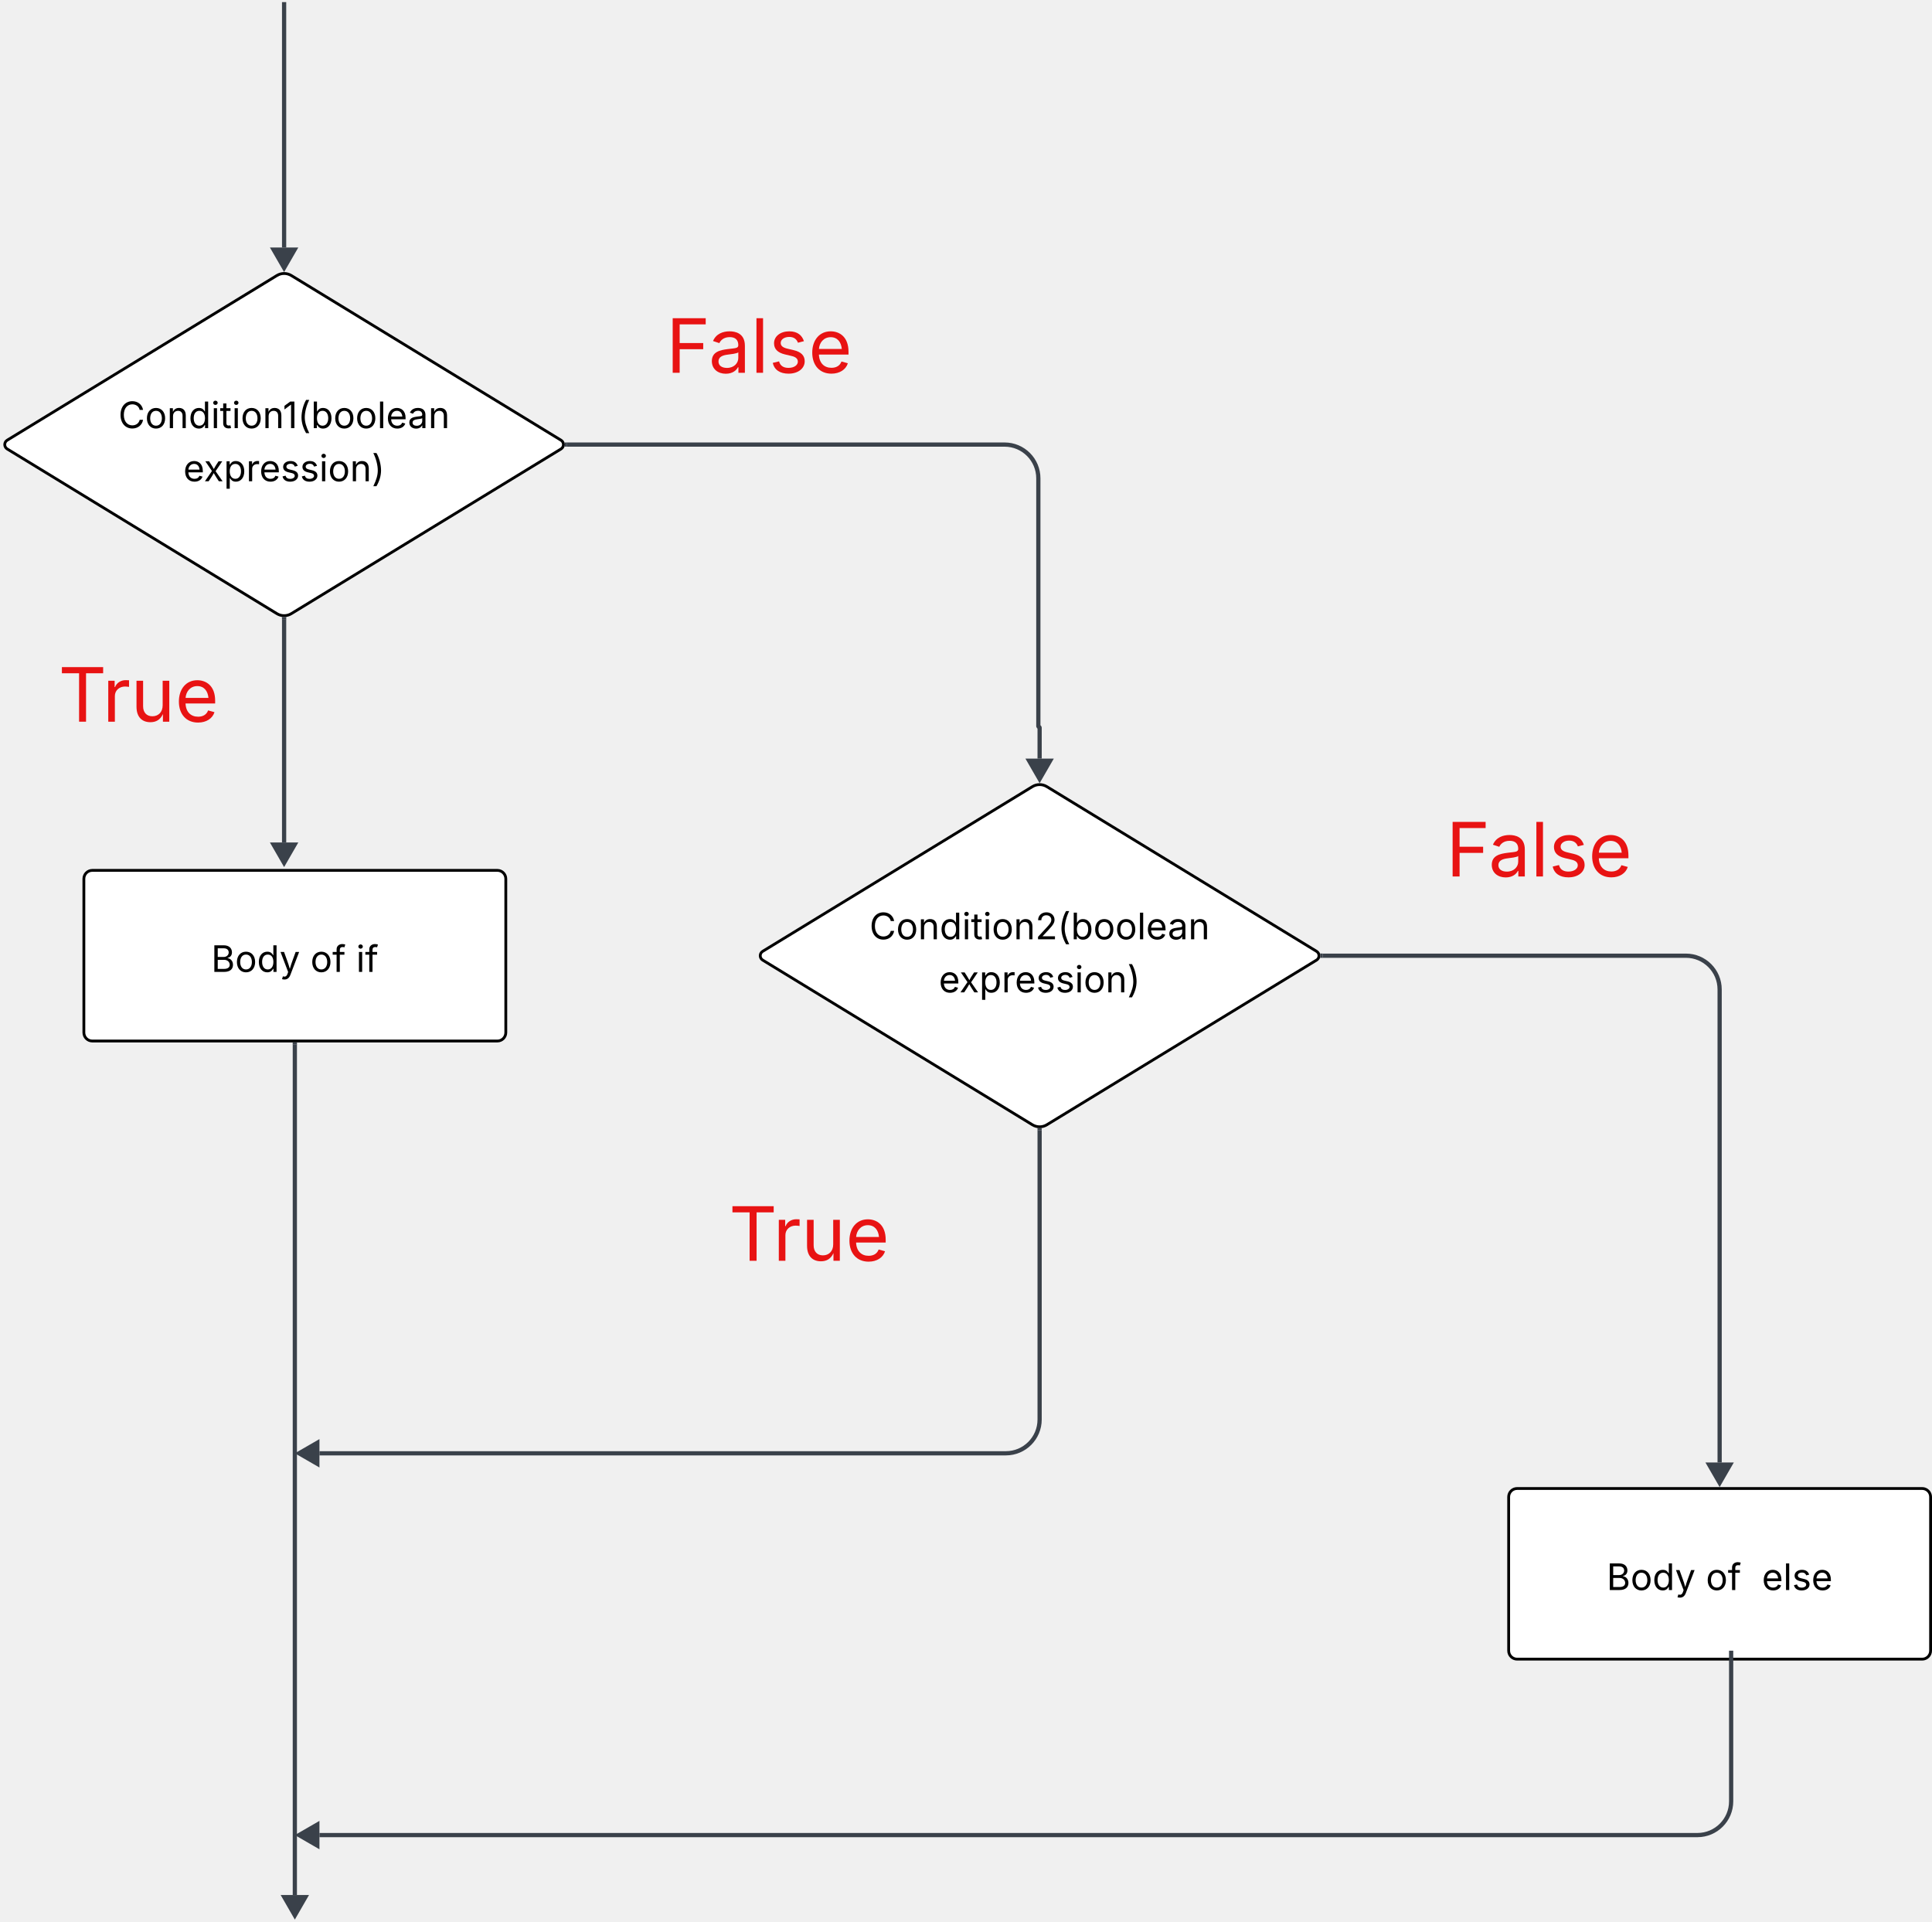
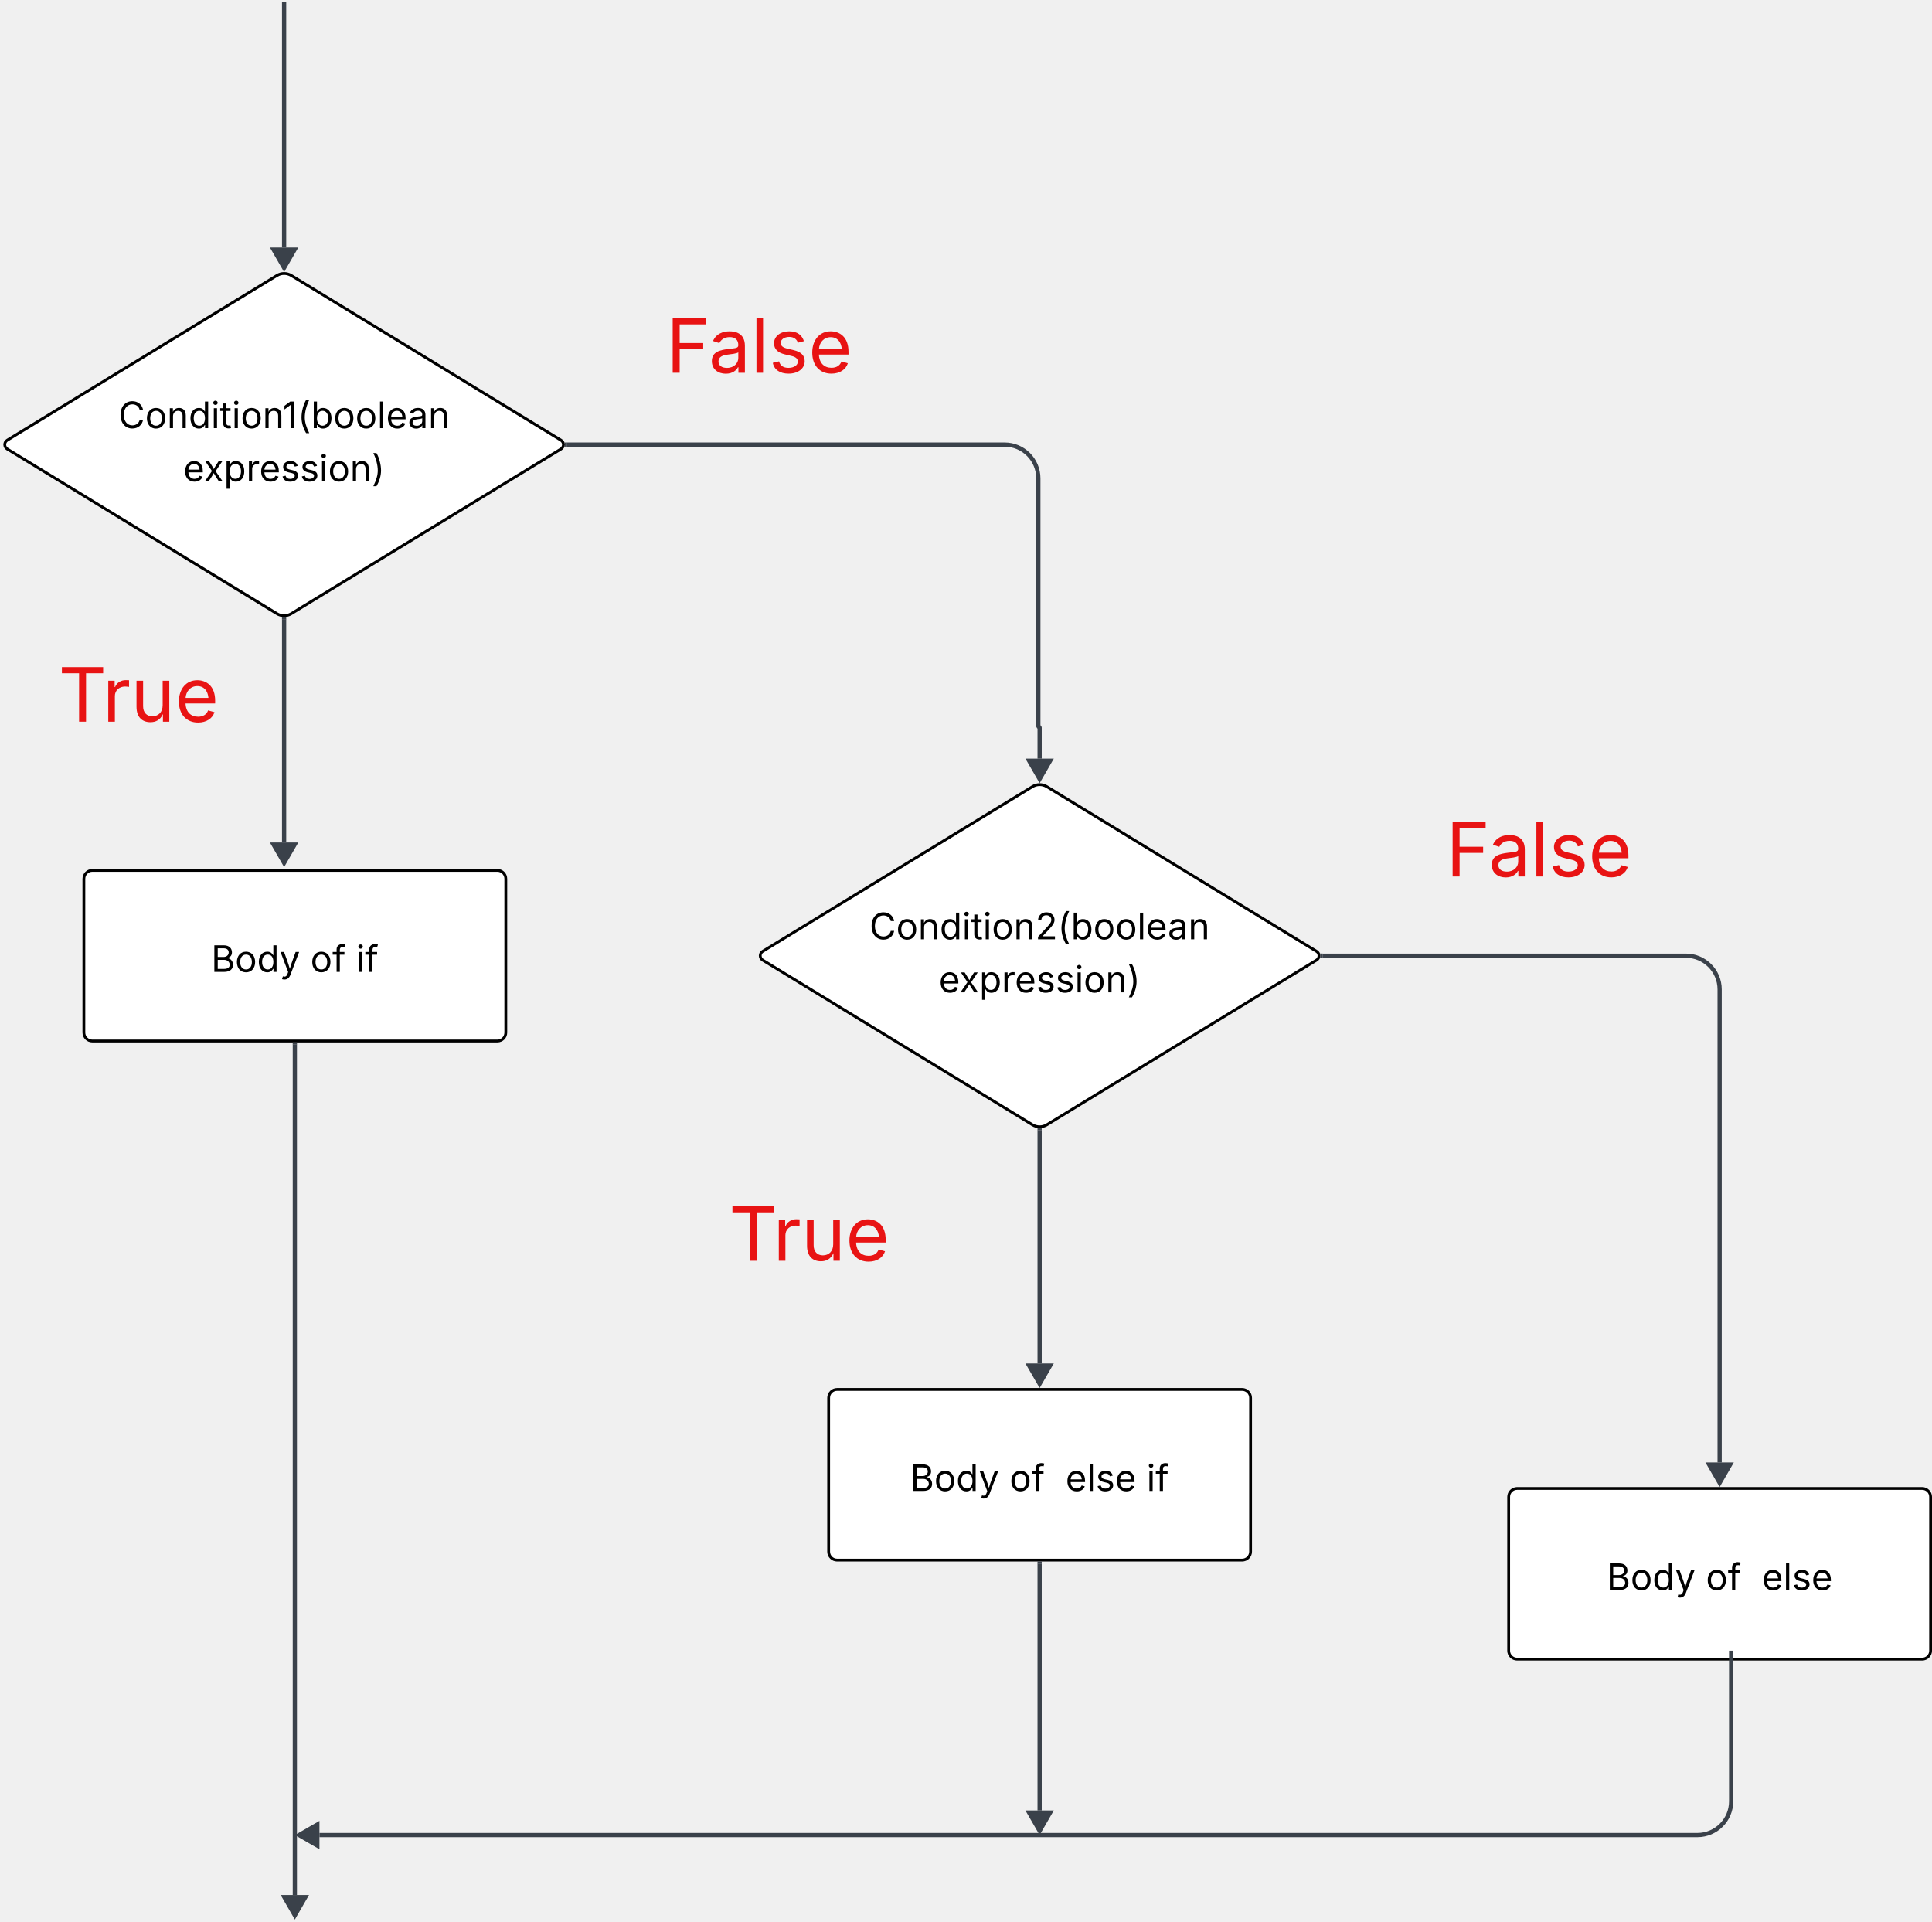
<svg xmlns="http://www.w3.org/2000/svg" xmlns:ns1="lucid" xmlns:xlink="http://www.w3.org/1999/xlink" width="1373.68" height="1366.33">
  <g transform="translate(-3644.166 -206.5407)" ns1:page-tab-id="0_0">
    <path d="M3846.17 209.54V382.5M3846.17 209.58v-1.54" stroke="#3a414a" stroke-width="3" fill="none" />
    <path d="M3846.17 397l-7.5-13h15z" stroke="#3a414a" stroke-width="3" fill="#3a414a" />
    <path d="M3841.05 402.43a9.83 9.83 0 0 1 10.24 0l191.74 117.08a3.66 3.66 0 0 1 0 6.26L3851.3 642.84a9.83 9.83 0 0 1-10.26 0L3649.3 525.76a3.66 3.66 0 0 1 0-6.25z" stroke="#000" stroke-width="2" fill="#fff" />
    <use xlink:href="#a" transform="matrix(1,0,0,1,3649.166,404.2999) translate(79.14807 106.6562)" />
    <use xlink:href="#b" transform="matrix(1,0,0,1,3649.166,404.2999) translate(125.3146 144.407)" />
    <path d="M3846.17 646.78v158.77" stroke="#3a414a" stroke-width="3" fill="none" />
    <path d="M3844.98 645.22l1.2.06 1.17-.06.3-.05v1.65h-2.96v-1.65z" stroke="#3a414a" stroke-width=".05" fill="#3a414a" />
    <path d="M3846.17 820.04l-7.5-13h15z" stroke="#3a414a" stroke-width="3" fill="#3a414a" />
    <path d="M3703.8 831.37a6 6 0 0 1 6-6h288a6 6 0 0 1 6 6V940.7a6 6 0 0 1-6 6h-288a6 6 0 0 1-6-6z" stroke="#000" stroke-width="2" fill="#fff" />
    <use xlink:href="#c" transform="matrix(1,0,0,1,3708.795,830.374) translate(85.49072 67.1875)" />
    <use xlink:href="#d" transform="matrix(1,0,0,1,3708.795,830.374) translate(156.064 67.1875)" />
    <use xlink:href="#e" transform="matrix(1,0,0,1,3708.795,830.374) translate(188.5894 67.1875)" />
    <path d="M3680.63 668.76a6 6 0 0 1 6-6h112.12a6 6 0 0 1 6 6v62.54a6 6 0 0 1-6 6h-112.12a6 6 0 0 1-6-6z" fill="none" />
    <use xlink:href="#f" transform="matrix(1,0,0,1,3685.627,667.7601) translate(0 51.90104)" />
    <path d="M4047.3 522.63h311.14a24 24 0 0 1 24 24v176.3a.45.45 0 0 0 .46.46.45.45 0 0 1 .45.45v22.05" stroke="#3a414a" stroke-width="3" fill="none" />
    <path d="M4047.34 524.1h-1.8l.17-.52.1-.95-.1-.95-.16-.52h1.8z" stroke="#3a414a" stroke-width=".05" fill="#3a414a" />
    <path d="M4383.35 760.4l-7.5-13h15z" stroke="#3a414a" stroke-width="3" fill="#3a414a" />
    <path d="M4112.78 420.7a6 6 0 0 1 6-6h130.3a6 6 0 0 1 6 6v62.53a6 6 0 0 1-6 6h-130.3a6 6 0 0 1-6-6z" fill="none" />
    <use xlink:href="#g" transform="matrix(1,0,0,1,4117.779,419.6897) translate(0 51.90104)" />
    <path d="M4378.23 765.83a9.83 9.83 0 0 1 10.24 0l191.76 117.08a3.66 3.66 0 0 1 0 6.27l-191.76 117.08a9.83 9.83 0 0 1-10.24 0l-191.76-117.08a3.66 3.66 0 0 1 0-6.26z" stroke="#000" stroke-width="2" fill="#fff" />
    <use xlink:href="#h" transform="matrix(1,0,0,1,4186.351,767.7073) translate(75.99328 106.6562)" />
    <use xlink:href="#b" transform="matrix(1,0,0,1,4186.351,767.7073) translate(125.3146 144.407)" />
-     <path d="M4383.35 1010.2v205.63a24 24 0 0 1-24 24H3871.3" stroke="#3a414a" stroke-width="3" fill="none" />
+     <path d="M4383.35 1010.2v165.75" stroke="#3a414a" stroke-width="3" fill="none" />
    <path d="M4382.17 1008.62l1.18.07 1.2-.08.28-.04v1.65h-2.95v-1.65z" stroke="#3a414a" stroke-width=".05" fill="#3a414a" />
-     <path d="M3856.8 1239.83l13-7.5v15z" stroke="#3a414a" stroke-width="3" fill="#3a414a" />
+     <path d="M4383.35 1190.44l-7.5-13h15z" stroke="#3a414a" stroke-width="3" fill="#3a414a" />
    <path d="M3853.8 949.2v604.68" stroke="#3a414a" stroke-width="3" fill="none" />
    <path d="M3855.27 949.25h-2.95v-1.54h2.95z" stroke="#3a414a" stroke-width=".05" fill="#3a414a" />
    <path d="M3853.8 1568.37l-7.5-13h15z" stroke="#3a414a" stroke-width="3" fill="#3a414a" />
    <path d="M4157.4 1052.05a6 6 0 0 1 6-6h112.12a6 6 0 0 1 6 6v62.54a6 6 0 0 1-6 6H4163.4a6 6 0 0 1-6-6z" fill="none" />
    <use xlink:href="#f" transform="matrix(1,0,0,1,4162.391,1051.05) translate(0 51.90104)" />
    <path d="M4667.3 778.8a6 6 0 0 1 6-6h130.3a6 6 0 0 1 6 6v62.55a6 6 0 0 1-6 6h-130.3a6 6 0 0 1-6-6z" fill="none" />
    <use xlink:href="#g" transform="matrix(1,0,0,1,4672.311,777.8125) translate(0 51.90104)" />
    <path d="M4584.5 886.04h258.35a24 24 0 0 1 24 24v336.33" stroke="#3a414a" stroke-width="3" fill="none" />
    <path d="M4584.53 887.52h-1.8l.16-.53.1-.96-.1-.95-.17-.53h1.8z" stroke="#3a414a" stroke-width=".05" fill="#3a414a" />
    <path d="M4866.85 1260.86l-7.5-13h15z" stroke="#3a414a" stroke-width="3" fill="#3a414a" />
    <path d="M4716.85 1270.86a6 6 0 0 1 6-6h288a6 6 0 0 1 6 6v109.33a6 6 0 0 1-6 6h-288a6 6 0 0 1-6-6z" stroke="#000" stroke-width="2" fill="#fff" />
    <use xlink:href="#c" transform="matrix(1,0,0,1,4721.849,1269.858) translate(64.62598 67.1875)" />
    <use xlink:href="#i" transform="matrix(1,0,0,1,4721.849,1269.858) translate(135.1992 67.1875)" />
    <use xlink:href="#j" transform="matrix(1,0,0,1,4721.849,1269.858) translate(175.0371 67.1875)" />
    <path d="M4875.04 1381.66v105.62a24 24 0 0 1-24 24H3871.3M4875.04 1381.7v-1.54" stroke="#3a414a" stroke-width="3" fill="none" />
    <path d="M3856.8 1511.28l13-7.5v15z" stroke="#3a414a" stroke-width="3" fill="#3a414a" />
+     <path d="M4233.35 1200.44a6 6 0 0 1 6-6h288a6 6 0 0 1 6 6v109.34a6 6 0 0 1-6 6h-288a6 6 0 0 1-6-6z" stroke="#000" stroke-width="2" fill="#fff" />
+     <g>
+       <use xlink:href="#c" transform="matrix(1,0,0,1,4238.351,1199.443) translate(53.00977 67.1875)" />
+       <use xlink:href="#i" transform="matrix(1,0,0,1,4238.351,1199.443) translate(123.583 67.1875)" />
+       <use xlink:href="#k" transform="matrix(1,0,0,1,4238.351,1199.443) translate(163.4209 67.1875)" />
+       <use xlink:href="#e" transform="matrix(1,0,0,1,4238.351,1199.443) translate(221.0703 67.1875)" />
+     </g>
+     <path d="M4383.35 1318.28v175.5" stroke="#3a414a" stroke-width="3" fill="none" />
+     <path d="M4384.83 1318.32h-2.95v-1.54h2.95z" stroke="#3a414a" stroke-width=".05" fill="#3a414a" />
+     <path d="M4383.35 1508.28l-7.5-13h15z" stroke="#3a414a" stroke-width="3" fill="#3a414a" />
    <defs>
-       <path d="M783 20c-382 0-661-292-661-764 0-473 279-766 661-766 302 0 548 182 601 489h-190c-42-204-217-313-411-313-268 0-476 208-476 590 0 381 209 588 476 588 195 0 369-110 411-313h190c-52 303-296 489-601 489" id="k" />
-       <path d="M613 24c-304 0-509-231-509-576 0-350 205-580 509-580 305 0 511 230 511 580 0 345-206 576-511 576zm0-161c226 0 329-195 329-415 0-222-103-419-329-419-223 0-326 196-326 419 0 220 103 415 326 415" id="l" />
-       <path d="M338-670V0H158v-1118h173l1 207c72-158 192-221 342-221 226 0 378 139 378 422V0H872v-695c0-172-96-275-252-275-161 0-282 109-282 300" id="m" />
-       <path d="M577 24c-279 0-473-224-473-580 0-354 195-576 474-576 218 0 287 134 324 193h14v-551h180V0H922v-173h-20C865-111 790 24 577 24zm27-161c203 0 314-172 314-421 0-247-108-413-314-413-212 0-317 181-317 413 0 235 108 421 317 421" id="n" />
-       <path d="M158 0v-1118h180V0H158zm91-1301c-68 0-125-53-125-119s57-119 125-119c69 0 126 53 126 119s-57 119-126 119" id="o" />
-       <path d="M598-1118v154H368v674c0 100 37 144 132 144 23 0 62-6 92-12L629-6c-37 13-88 20-134 20-193 0-307-107-307-290v-688H20v-154h168v-266h180v266h230" id="p" />
-       <path d="M653-1490V0H466v-1314h-10L96-1047v-204l324-239h233" id="q" />
-       <path d="M218-607c0-325 108-727 258-974h175c-155 315-250 682-250 974 0 265 78 531 250 886H476C306-10 218-315 218-607" id="r" />
-       <path d="M677 24c-213 0-288-135-325-197h-20V0H158v-1490h180v551h14c37-59 106-193 324-193 279 0 474 222 474 576 0 356-194 580-473 580zm-27-161c209 0 317-186 317-421 0-232-105-413-317-413-206 0-314 166-314 413 0 249 111 421 314 421" id="s" />
-       <path d="M338-1490V0H158v-1490h180" id="t" />
-       <path d="M628 24c-324 0-524-230-524-574 0-343 198-582 503-582 237 0 487 146 487 559v75H286c9 234 145 362 343 362 132 0 231-58 273-172l174 48C1024-91 857 24 628 24zM287-650h624c-17-190-120-322-304-322-192 0-309 151-320 322" id="u" />
-       <path d="M471 26C259 26 90-98 90-318c0-256 228-303 435-329 202-27 287-16 287-108 0-139-79-219-234-219-161 0-248 86-283 164l-173-57c86-203 278-265 451-265 150 0 419 46 419 395V0H815v-152h-12C765-73 660 26 471 26zm31-159c199 0 310-134 310-271v-155c-30 35-226 55-295 64-131 17-246 59-246 186 0 116 97 176 231 176" id="v" />
+       <path d="M783 20c-382 0-661-292-661-764 0-473 279-766 661-766 302 0 548 182 601 489h-190c-42-204-217-313-411-313-268 0-476 208-476 590 0 381 209 588 476 588 195 0 369-110 411-313h190c-52 303-296 489-601 489" id="l" />
+       <path d="M613 24c-304 0-509-231-509-576 0-350 205-580 509-580 305 0 511 230 511 580 0 345-206 576-511 576zm0-161c226 0 329-195 329-415 0-222-103-419-329-419-223 0-326 196-326 419 0 220 103 415 326 415" id="m" />
+       <path d="M338-670V0H158v-1118h173l1 207c72-158 192-221 342-221 226 0 378 139 378 422V0H872v-695c0-172-96-275-252-275-161 0-282 109-282 300" id="n" />
+       <path d="M577 24c-279 0-473-224-473-580 0-354 195-576 474-576 218 0 287 134 324 193h14v-551h180V0H922v-173h-20C865-111 790 24 577 24zm27-161c203 0 314-172 314-421 0-247-108-413-314-413-212 0-317 181-317 413 0 235 108 421 317 421" id="o" />
+       <path d="M158 0v-1118h180V0H158zm91-1301c-68 0-125-53-125-119s57-119 125-119c69 0 126 53 126 119s-57 119-126 119" id="p" />
+       <path d="M598-1118v154H368v674c0 100 37 144 132 144 23 0 62-6 92-12L629-6c-37 13-88 20-134 20-193 0-307-107-307-290v-688H20v-154h168v-266h180v266h230" id="q" />
+       <path d="M653-1490V0H466v-1314h-10L96-1047v-204l324-239h233" id="r" />
+       <path d="M218-607c0-325 108-727 258-974h175c-155 315-250 682-250 974 0 265 78 531 250 886H476C306-10 218-315 218-607" id="s" />
+       <path d="M677 24c-213 0-288-135-325-197h-20V0H158v-1490h180v551h14c37-59 106-193 324-193 279 0 474 222 474 576 0 356-194 580-473 580zm-27-161c209 0 317-186 317-421 0-232-105-413-317-413-206 0-314 166-314 413 0 249 111 421 314 421" id="t" />
+       <path d="M338-1490V0H158v-1490h180" id="u" />
+       <path d="M628 24c-324 0-524-230-524-574 0-343 198-582 503-582 237 0 487 146 487 559v75H286c9 234 145 362 343 362 132 0 231-58 273-172l174 48C1024-91 857 24 628 24zM287-650h624c-17-190-120-322-304-322-192 0-309 151-320 322" id="v" />
+       <path d="M471 26C259 26 90-98 90-318c0-256 228-303 435-329 202-27 287-16 287-108 0-139-79-219-234-219-161 0-248 86-283 164l-173-57c86-203 278-265 451-265 150 0 419 46 419 395V0H815v-152h-12C765-73 660 26 471 26zm31-159c199 0 310-134 310-271v-155c-30 35-226 55-295 64-131 17-246 59-246 186 0 116 97 176 231 176" id="w" />
      <g id="a">
-         <use transform="matrix(0.01269531,0,0,0.01269531,0,0)" xlink:href="#k" />
-         <use transform="matrix(0.01269531,0,0,0.01269531,18.99219,0)" xlink:href="#l" />
-         <use transform="matrix(0.01269531,0,0,0.01269531,34.58203,0)" xlink:href="#m" />
-         <use transform="matrix(0.01269531,0,0,0.01269531,49.94336,0)" xlink:href="#n" />
-         <use transform="matrix(0.01269531,0,0,0.01269531,65.86328,0)" xlink:href="#o" />
-         <use transform="matrix(0.01269531,0,0,0.01269531,72.16016,0)" xlink:href="#p" />
-         <use transform="matrix(0.01269531,0,0,0.01269531,80.66602,0)" xlink:href="#o" />
-         <use transform="matrix(0.01269531,0,0,0.01269531,86.96289,0)" xlink:href="#l" />
-         <use transform="matrix(0.01269531,0,0,0.01269531,102.5527,0)" xlink:href="#m" />
-         <use transform="matrix(0.01269531,0,0,0.01269531,116.8857,0)" xlink:href="#q" />
-         <use transform="matrix(0.01269531,0,0,0.01269531,127.4609,0)" xlink:href="#r" />
-         <use transform="matrix(0.01269531,0,0,0.01269531,136.9443,0)" xlink:href="#s" />
-         <use transform="matrix(0.01269531,0,0,0.01269531,152.8643,0)" xlink:href="#l" />
-         <use transform="matrix(0.01269531,0,0,0.01269531,168.4541,0)" xlink:href="#l" />
-         <use transform="matrix(0.01269531,0,0,0.01269531,184.0439,0)" xlink:href="#t" />
-         <use transform="matrix(0.01269531,0,0,0.01269531,190.3408,0)" xlink:href="#u" />
-         <use transform="matrix(0.01269531,0,0,0.01269531,205.7529,0)" xlink:href="#v" />
-         <use transform="matrix(0.01269531,0,0,0.01269531,220.3525,0)" xlink:href="#m" />
+         <use transform="matrix(0.01269531,0,0,0.01269531,0,0)" xlink:href="#l" />
+         <use transform="matrix(0.01269531,0,0,0.01269531,18.99219,0)" xlink:href="#m" />
+         <use transform="matrix(0.01269531,0,0,0.01269531,34.58203,0)" xlink:href="#n" />
+         <use transform="matrix(0.01269531,0,0,0.01269531,49.94336,0)" xlink:href="#o" />
+         <use transform="matrix(0.01269531,0,0,0.01269531,65.86328,0)" xlink:href="#p" />
+         <use transform="matrix(0.01269531,0,0,0.01269531,72.16016,0)" xlink:href="#q" />
+         <use transform="matrix(0.01269531,0,0,0.01269531,80.66602,0)" xlink:href="#p" />
+         <use transform="matrix(0.01269531,0,0,0.01269531,86.96289,0)" xlink:href="#m" />
+         <use transform="matrix(0.01269531,0,0,0.01269531,102.5527,0)" xlink:href="#n" />
+         <use transform="matrix(0.01269531,0,0,0.01269531,116.8857,0)" xlink:href="#r" />
+         <use transform="matrix(0.01269531,0,0,0.01269531,127.4609,0)" xlink:href="#s" />
+         <use transform="matrix(0.01269531,0,0,0.01269531,136.9443,0)" xlink:href="#t" />
+         <use transform="matrix(0.01269531,0,0,0.01269531,152.8643,0)" xlink:href="#m" />
+         <use transform="matrix(0.01269531,0,0,0.01269531,168.4541,0)" xlink:href="#m" />
+         <use transform="matrix(0.01269531,0,0,0.01269531,184.0439,0)" xlink:href="#u" />
+         <use transform="matrix(0.01269531,0,0,0.01269531,190.3408,0)" xlink:href="#v" />
+         <use transform="matrix(0.01269531,0,0,0.01269531,205.7529,0)" xlink:href="#w" />
+         <use transform="matrix(0.01269531,0,0,0.01269531,220.3525,0)" xlink:href="#n" />
      </g>
-       <path d="M65 0l393-574-370-544h210c88 136 192 297 267 435 67-142 176-302 264-435h206L661-564 1053 0H844c-94-144-206-310-287-458C484-308 366-142 273 0H65" id="w" />
-       <path d="M158 418v-1536h174v179h20c37-59 106-193 324-193 279 0 474 222 474 576 0 356-194 580-473 580-213 0-288-135-325-197h-14v591H158zm492-555c209 0 317-186 317-421 0-232-105-413-317-413-206 0-314 166-314 413 0 249 111 421 314 421" id="x" />
-       <path d="M158 0v-1118h174v172h12c41-113 157-188 290-188 26 0 70 2 91 3v181c-11-2-60-10-108-10-161 0-279 109-279 260V0H158" id="y" />
-       <path d="M538 24C308 24 148-78 108-271l171-41c32 123 123 178 257 178 156 0 256-77 256-169 0-77-54-128-164-154l-186-44c-203-48-300-148-300-305 0-192 176-326 414-326 230 0 351 112 402 269l-163 42c-31-80-94-158-238-158-133 0-233 69-233 162 0 83 57 129 188 160l169 40c203 48 298 149 298 302 0 196-179 339-441 339" id="z" />
-       <path d="M96 279C273-86 346-350 346-607c0-292-95-659-250-974h175c150 246 258 650 258 974 0 297-91 602-258 886H96" id="A" />
+       <path d="M65 0l393-574-370-544h210c88 136 192 297 267 435 67-142 176-302 264-435h206L661-564 1053 0H844c-94-144-206-310-287-458C484-308 366-142 273 0H65" id="x" />
+       <path d="M158 418v-1536h174v179h20c37-59 106-193 324-193 279 0 474 222 474 576 0 356-194 580-473 580-213 0-288-135-325-197h-14v591H158zm492-555c209 0 317-186 317-421 0-232-105-413-317-413-206 0-314 166-314 413 0 249 111 421 314 421" id="y" />
+       <path d="M158 0v-1118h174v172h12c41-113 157-188 290-188 26 0 70 2 91 3v181c-11-2-60-10-108-10-161 0-279 109-279 260V0H158" id="z" />
+       <path d="M538 24C308 24 148-78 108-271l171-41c32 123 123 178 257 178 156 0 256-77 256-169 0-77-54-128-164-154l-186-44c-203-48-300-148-300-305 0-192 176-326 414-326 230 0 351 112 402 269l-163 42c-31-80-94-158-238-158-133 0-233 69-233 162 0 83 57 129 188 160l169 40c203 48 298 149 298 302 0 196-179 339-441 339" id="A" />
+       <path d="M96 279C273-86 346-350 346-607c0-292-95-659-250-974h175c150 246 258 650 258 974 0 297-91 602-258 886H96" id="B" />
      <g id="b">
-         <use transform="matrix(0.01269531,0,0,0.01269531,0,0)" xlink:href="#u" />
-         <use transform="matrix(0.01269531,0,0,0.01269531,14.57422,0)" xlink:href="#w" />
-         <use transform="matrix(0.01269531,0,0,0.01269531,28.76758,0)" xlink:href="#x" />
-         <use transform="matrix(0.01269531,0,0,0.01269531,44.6875,0)" xlink:href="#y" />
-         <use transform="matrix(0.01269531,0,0,0.01269531,54.04395,0)" xlink:href="#u" />
-         <use transform="matrix(0.01269531,0,0,0.01269531,69.20215,0)" xlink:href="#z" />
-         <use transform="matrix(0.01269531,0,0,0.01269531,82.92578,0)" xlink:href="#z" />
-         <use transform="matrix(0.01269531,0,0,0.01269531,96.64941,0)" xlink:href="#o" />
-         <use transform="matrix(0.01269531,0,0,0.01269531,102.9463,0)" xlink:href="#l" />
-         <use transform="matrix(0.01269531,0,0,0.01269531,118.5361,0)" xlink:href="#m" />
-         <use transform="matrix(0.01269531,0,0,0.01269531,133.8975,0)" xlink:href="#A" />
+         <use transform="matrix(0.01269531,0,0,0.01269531,0,0)" xlink:href="#v" />
+         <use transform="matrix(0.01269531,0,0,0.01269531,14.57422,0)" xlink:href="#x" />
+         <use transform="matrix(0.01269531,0,0,0.01269531,28.76758,0)" xlink:href="#y" />
+         <use transform="matrix(0.01269531,0,0,0.01269531,44.6875,0)" xlink:href="#z" />
+         <use transform="matrix(0.01269531,0,0,0.01269531,54.04395,0)" xlink:href="#v" />
+         <use transform="matrix(0.01269531,0,0,0.01269531,69.20215,0)" xlink:href="#A" />
+         <use transform="matrix(0.01269531,0,0,0.01269531,82.92578,0)" xlink:href="#A" />
+         <use transform="matrix(0.01269531,0,0,0.01269531,96.64941,0)" xlink:href="#p" />
+         <use transform="matrix(0.01269531,0,0,0.01269531,102.9463,0)" xlink:href="#m" />
+         <use transform="matrix(0.01269531,0,0,0.01269531,118.5361,0)" xlink:href="#n" />
+         <use transform="matrix(0.01269531,0,0,0.01269531,133.8975,0)" xlink:href="#B" />
      </g>
-       <path d="M180 0v-1490h528c311 0 458 177 458 395 0 191-114 278-244 313v14c139 9 302 137 302 371 0 225-148 397-499 397H180zm190-168h350c232 0 321-102 321-231 0-149-120-277-311-277H370v508zm0-668h328c160 0 286-101 286-255 0-129-87-231-280-231H370v486" id="B" />
-       <path d="M140 405l46-156c120 36 205 19 263-150l32-93L54-1118h197c107 313 237 620 324 950 87-331 219-637 326-950h196L606 167c-68 178-176 259-334 259-64 0-113-12-132-21" id="C" />
+       <path d="M180 0v-1490h528c311 0 458 177 458 395 0 191-114 278-244 313v14c139 9 302 137 302 371 0 225-148 397-499 397H180zm190-168h350c232 0 321-102 321-231 0-149-120-277-311-277H370v508zm0-668h328c160 0 286-101 286-255 0-129-87-231-280-231H370v486" id="C" />
+       <path d="M140 405l46-156c120 36 205 19 263-150l32-93L54-1118h197c107 313 237 620 324 950 87-331 219-637 326-950h196L606 167c-68 178-176 259-334 259-64 0-113-12-132-21" id="D" />
      <g id="c">
-         <use transform="matrix(0.01269531,0,0,0.01269531,0,0)" xlink:href="#B" />
-         <use transform="matrix(0.01269531,0,0,0.01269531,17.01172,0)" xlink:href="#l" />
-         <use transform="matrix(0.01269531,0,0,0.01269531,32.60156,0)" xlink:href="#n" />
-         <use transform="matrix(0.01269531,0,0,0.01269531,48.64844,0)" xlink:href="#C" />
+         <use transform="matrix(0.01269531,0,0,0.01269531,0,0)" xlink:href="#C" />
+         <use transform="matrix(0.01269531,0,0,0.01269531,17.01172,0)" xlink:href="#m" />
+         <use transform="matrix(0.01269531,0,0,0.01269531,32.60156,0)" xlink:href="#o" />
+         <use transform="matrix(0.01269531,0,0,0.01269531,48.64844,0)" xlink:href="#D" />
      </g>
-       <path d="M678-1118v154H420V0H240v-964H20v-154h220v-149c0-194 155-293 318-293 85 0 141 18 168 30l-50 154c-19-6-47-17-97-17-111 0-159 58-159 166v109h258" id="D" />
+       <path d="M678-1118v154H420V0H240v-964H20v-154h220v-149c0-194 155-293 318-293 85 0 141 18 168 30l-50 154c-19-6-47-17-97-17-111 0-159 58-159 166v109h258" id="E" />
      <g id="d">
-         <use transform="matrix(0.01269531,0,0,0.01269531,0,0)" xlink:href="#l" />
-         <use transform="matrix(0.01269531,0,0,0.01269531,15.58984,0)" xlink:href="#D" />
+         <use transform="matrix(0.01269531,0,0,0.01269531,0,0)" xlink:href="#m" />
+         <use transform="matrix(0.01269531,0,0,0.01269531,15.58984,0)" xlink:href="#E" />
      </g>
      <g id="e">
-         <use transform="matrix(0.01269531,0,0,0.01269531,0,0)" xlink:href="#o" />
-         <use transform="matrix(0.01269531,0,0,0.01269531,6.296875,0)" xlink:href="#D" />
+         <use transform="matrix(0.01269531,0,0,0.01269531,0,0)" xlink:href="#p" />
+         <use transform="matrix(0.01269531,0,0,0.01269531,6.296875,0)" xlink:href="#E" />
      </g>
-       <path fill="#e81313" d="M98-1322v-168h1126v168H757V0H567v-1322H98" id="E" />
-       <path fill="#e81313" d="M158 0v-1118h174v172h12c41-113 157-188 290-188 26 0 70 2 91 3v181c-11-2-60-10-108-10-161 0-279 109-279 260V0H158" id="F" />
-       <path fill="#e81313" d="M537 14c-226 0-379-139-379-422v-710h180v695c0 172 97 275 253 275 160 0 281-109 281-300v-670h181V0H879v-209C806-46 684 14 537 14" id="G" />
-       <path fill="#e81313" d="M628 24c-324 0-524-230-524-574 0-343 198-582 503-582 237 0 487 146 487 559v75H286c9 234 145 362 343 362 132 0 231-58 273-172l174 48C1024-91 857 24 628 24zM287-650h624c-17-190-120-322-304-322-192 0-309 151-320 322" id="H" />
+       <path fill="#e81313" d="M98-1322v-168h1126v168H757V0H567v-1322H98" id="F" />
+       <path fill="#e81313" d="M158 0v-1118h174v172h12c41-113 157-188 290-188 26 0 70 2 91 3v181c-11-2-60-10-108-10-161 0-279 109-279 260V0H158" id="G" />
+       <path fill="#e81313" d="M537 14c-226 0-379-139-379-422v-710h180v695c0 172 97 275 253 275 160 0 281-109 281-300v-670h181V0H879v-209C806-46 684 14 537 14" id="H" />
+       <path fill="#e81313" d="M628 24c-324 0-524-230-524-574 0-343 198-582 503-582 237 0 487 146 487 559v75H286c9 234 145 362 343 362 132 0 231-58 273-172l174 48C1024-91 857 24 628 24zM287-650h624c-17-190-120-322-304-322-192 0-309 151-320 322" id="I" />
      <g id="f">
-         <use transform="matrix(0.02604167,0,0,0.02604167,0,0)" xlink:href="#E" />
-         <use transform="matrix(0.02604167,0,0,0.02604167,31.40625,0)" xlink:href="#F" />
-         <use transform="matrix(0.02604167,0,0,0.02604167,51.48438,0)" xlink:href="#G" />
-         <use transform="matrix(0.02604167,0,0,0.02604167,83.02083,0)" xlink:href="#H" />
+         <use transform="matrix(0.02604167,0,0,0.02604167,0,0)" xlink:href="#F" />
+         <use transform="matrix(0.02604167,0,0,0.02604167,31.40625,0)" xlink:href="#G" />
+         <use transform="matrix(0.02604167,0,0,0.02604167,51.48438,0)" xlink:href="#H" />
+         <use transform="matrix(0.02604167,0,0,0.02604167,83.02083,0)" xlink:href="#I" />
      </g>
-       <path fill="#e81313" d="M180 0v-1490h901v168H370v510h643v168H370V0H180" id="I" />
-       <path fill="#e81313" d="M471 26C259 26 90-98 90-318c0-256 228-303 435-329 202-27 287-16 287-108 0-139-79-219-234-219-161 0-248 86-283 164l-173-57c86-203 278-265 451-265 150 0 419 46 419 395V0H815v-152h-12C765-73 660 26 471 26zm31-159c199 0 310-134 310-271v-155c-30 35-226 55-295 64-131 17-246 59-246 186 0 116 97 176 231 176" id="J" />
-       <path fill="#e81313" d="M338-1490V0H158v-1490h180" id="K" />
-       <path fill="#e81313" d="M538 24C308 24 148-78 108-271l171-41c32 123 123 178 257 178 156 0 256-77 256-169 0-77-54-128-164-154l-186-44c-203-48-300-148-300-305 0-192 176-326 414-326 230 0 351 112 402 269l-163 42c-31-80-94-158-238-158-133 0-233 69-233 162 0 83 57 129 188 160l169 40c203 48 298 149 298 302 0 196-179 339-441 339" id="L" />
+       <path fill="#e81313" d="M180 0v-1490h901v168H370v510h643v168H370V0H180" id="J" />
+       <path fill="#e81313" d="M471 26C259 26 90-98 90-318c0-256 228-303 435-329 202-27 287-16 287-108 0-139-79-219-234-219-161 0-248 86-283 164l-173-57c86-203 278-265 451-265 150 0 419 46 419 395V0H815v-152h-12C765-73 660 26 471 26zm31-159c199 0 310-134 310-271v-155c-30 35-226 55-295 64-131 17-246 59-246 186 0 116 97 176 231 176" id="K" />
+       <path fill="#e81313" d="M338-1490V0H158v-1490h180" id="L" />
+       <path fill="#e81313" d="M538 24C308 24 148-78 108-271l171-41c32 123 123 178 257 178 156 0 256-77 256-169 0-77-54-128-164-154l-186-44c-203-48-300-148-300-305 0-192 176-326 414-326 230 0 351 112 402 269l-163 42c-31-80-94-158-238-158-133 0-233 69-233 162 0 83 57 129 188 160l169 40c203 48 298 149 298 302 0 196-179 339-441 339" id="M" />
      <g id="g">
-         <use transform="matrix(0.02604167,0,0,0.02604167,0,0)" xlink:href="#I" />
-         <use transform="matrix(0.02604167,0,0,0.02604167,30.18229,0)" xlink:href="#J" />
-         <use transform="matrix(0.02604167,0,0,0.02604167,60.13021,0)" xlink:href="#K" />
-         <use transform="matrix(0.02604167,0,0,0.02604167,73.04688,0)" xlink:href="#L" />
-         <use transform="matrix(0.02604167,0,0,0.02604167,101.1979,0)" xlink:href="#H" />
+         <use transform="matrix(0.02604167,0,0,0.02604167,0,0)" xlink:href="#J" />
+         <use transform="matrix(0.02604167,0,0,0.02604167,30.18229,0)" xlink:href="#K" />
+         <use transform="matrix(0.02604167,0,0,0.02604167,60.13021,0)" xlink:href="#L" />
+         <use transform="matrix(0.02604167,0,0,0.02604167,73.04688,0)" xlink:href="#M" />
+         <use transform="matrix(0.02604167,0,0,0.02604167,101.1979,0)" xlink:href="#I" />
      </g>
-       <path d="M154 0v-137l495-537c165-179 249-281 249-418 0-156-121-253-280-253-170 0-278 110-278 278H158c0-264 200-443 465-443 266 0 455 183 455 416 0 161-73 288-336 568L416-179v12h687V0H154" id="M" />
+       <path d="M154 0v-137l495-537c165-179 249-281 249-418 0-156-121-253-280-253-170 0-278 110-278 278H158c0-264 200-443 465-443 266 0 455 183 455 416 0 161-73 288-336 568L416-179v12h687V0H154" id="N" />
      <g id="h">
-         <use transform="matrix(0.01269531,0,0,0.01269531,0,0)" xlink:href="#k" />
-         <use transform="matrix(0.01269531,0,0,0.01269531,18.99219,0)" xlink:href="#l" />
-         <use transform="matrix(0.01269531,0,0,0.01269531,34.58203,0)" xlink:href="#m" />
-         <use transform="matrix(0.01269531,0,0,0.01269531,49.94336,0)" xlink:href="#n" />
-         <use transform="matrix(0.01269531,0,0,0.01269531,65.86328,0)" xlink:href="#o" />
-         <use transform="matrix(0.01269531,0,0,0.01269531,72.16016,0)" xlink:href="#p" />
-         <use transform="matrix(0.01269531,0,0,0.01269531,80.66602,0)" xlink:href="#o" />
-         <use transform="matrix(0.01269531,0,0,0.01269531,86.96289,0)" xlink:href="#l" />
-         <use transform="matrix(0.01269531,0,0,0.01269531,102.5527,0)" xlink:href="#m" />
-         <use transform="matrix(0.01269531,0,0,0.01269531,117.9141,0)" xlink:href="#M" />
-         <use transform="matrix(0.01269531,0,0,0.01269531,133.7705,0)" xlink:href="#r" />
-         <use transform="matrix(0.01269531,0,0,0.01269531,143.2539,0)" xlink:href="#s" />
-         <use transform="matrix(0.01269531,0,0,0.01269531,159.1738,0)" xlink:href="#l" />
-         <use transform="matrix(0.01269531,0,0,0.01269531,174.7637,0)" xlink:href="#l" />
-         <use transform="matrix(0.01269531,0,0,0.01269531,190.3535,0)" xlink:href="#t" />
-         <use transform="matrix(0.01269531,0,0,0.01269531,196.6504,0)" xlink:href="#u" />
-         <use transform="matrix(0.01269531,0,0,0.01269531,212.0625,0)" xlink:href="#v" />
-         <use transform="matrix(0.01269531,0,0,0.01269531,226.6621,0)" xlink:href="#m" />
+         <use transform="matrix(0.01269531,0,0,0.01269531,0,0)" xlink:href="#l" />
+         <use transform="matrix(0.01269531,0,0,0.01269531,18.99219,0)" xlink:href="#m" />
+         <use transform="matrix(0.01269531,0,0,0.01269531,34.58203,0)" xlink:href="#n" />
+         <use transform="matrix(0.01269531,0,0,0.01269531,49.94336,0)" xlink:href="#o" />
+         <use transform="matrix(0.01269531,0,0,0.01269531,65.86328,0)" xlink:href="#p" />
+         <use transform="matrix(0.01269531,0,0,0.01269531,72.16016,0)" xlink:href="#q" />
+         <use transform="matrix(0.01269531,0,0,0.01269531,80.66602,0)" xlink:href="#p" />
+         <use transform="matrix(0.01269531,0,0,0.01269531,86.96289,0)" xlink:href="#m" />
+         <use transform="matrix(0.01269531,0,0,0.01269531,102.5527,0)" xlink:href="#n" />
+         <use transform="matrix(0.01269531,0,0,0.01269531,117.9141,0)" xlink:href="#N" />
+         <use transform="matrix(0.01269531,0,0,0.01269531,133.7705,0)" xlink:href="#s" />
+         <use transform="matrix(0.01269531,0,0,0.01269531,143.2539,0)" xlink:href="#t" />
+         <use transform="matrix(0.01269531,0,0,0.01269531,159.1738,0)" xlink:href="#m" />
+         <use transform="matrix(0.01269531,0,0,0.01269531,174.7637,0)" xlink:href="#m" />
+         <use transform="matrix(0.01269531,0,0,0.01269531,190.3535,0)" xlink:href="#u" />
+         <use transform="matrix(0.01269531,0,0,0.01269531,196.6504,0)" xlink:href="#v" />
+         <use transform="matrix(0.01269531,0,0,0.01269531,212.0625,0)" xlink:href="#w" />
+         <use transform="matrix(0.01269531,0,0,0.01269531,226.6621,0)" xlink:href="#n" />
      </g>
      <g id="i">
-         <use transform="matrix(0.01269531,0,0,0.01269531,0,0)" xlink:href="#l" />
-         <use transform="matrix(0.01269531,0,0,0.01269531,15.58984,0)" xlink:href="#D" />
+         <use transform="matrix(0.01269531,0,0,0.01269531,0,0)" xlink:href="#m" />
+         <use transform="matrix(0.01269531,0,0,0.01269531,15.58984,0)" xlink:href="#E" />
      </g>
      <g id="j">
-         <use transform="matrix(0.01269531,0,0,0.01269531,0,0)" xlink:href="#u" />
-         <use transform="matrix(0.01269531,0,0,0.01269531,15.1582,0)" xlink:href="#t" />
-         <use transform="matrix(0.01269531,0,0,0.01269531,21.45508,0)" xlink:href="#z" />
-         <use transform="matrix(0.01269531,0,0,0.01269531,35.17871,0)" xlink:href="#u" />
+         <use transform="matrix(0.01269531,0,0,0.01269531,0,0)" xlink:href="#v" />
+         <use transform="matrix(0.01269531,0,0,0.01269531,15.1582,0)" xlink:href="#u" />
+         <use transform="matrix(0.01269531,0,0,0.01269531,21.45508,0)" xlink:href="#A" />
+         <use transform="matrix(0.01269531,0,0,0.01269531,35.17871,0)" xlink:href="#v" />
+       </g>
+       <g id="k">
+         <use transform="matrix(0.01269531,0,0,0.01269531,0,0)" xlink:href="#v" />
+         <use transform="matrix(0.01269531,0,0,0.01269531,15.1582,0)" xlink:href="#u" />
+         <use transform="matrix(0.01269531,0,0,0.01269531,21.45508,0)" xlink:href="#A" />
+         <use transform="matrix(0.01269531,0,0,0.01269531,35.17871,0)" xlink:href="#v" />
      </g>
    </defs>
  </g>
</svg>
